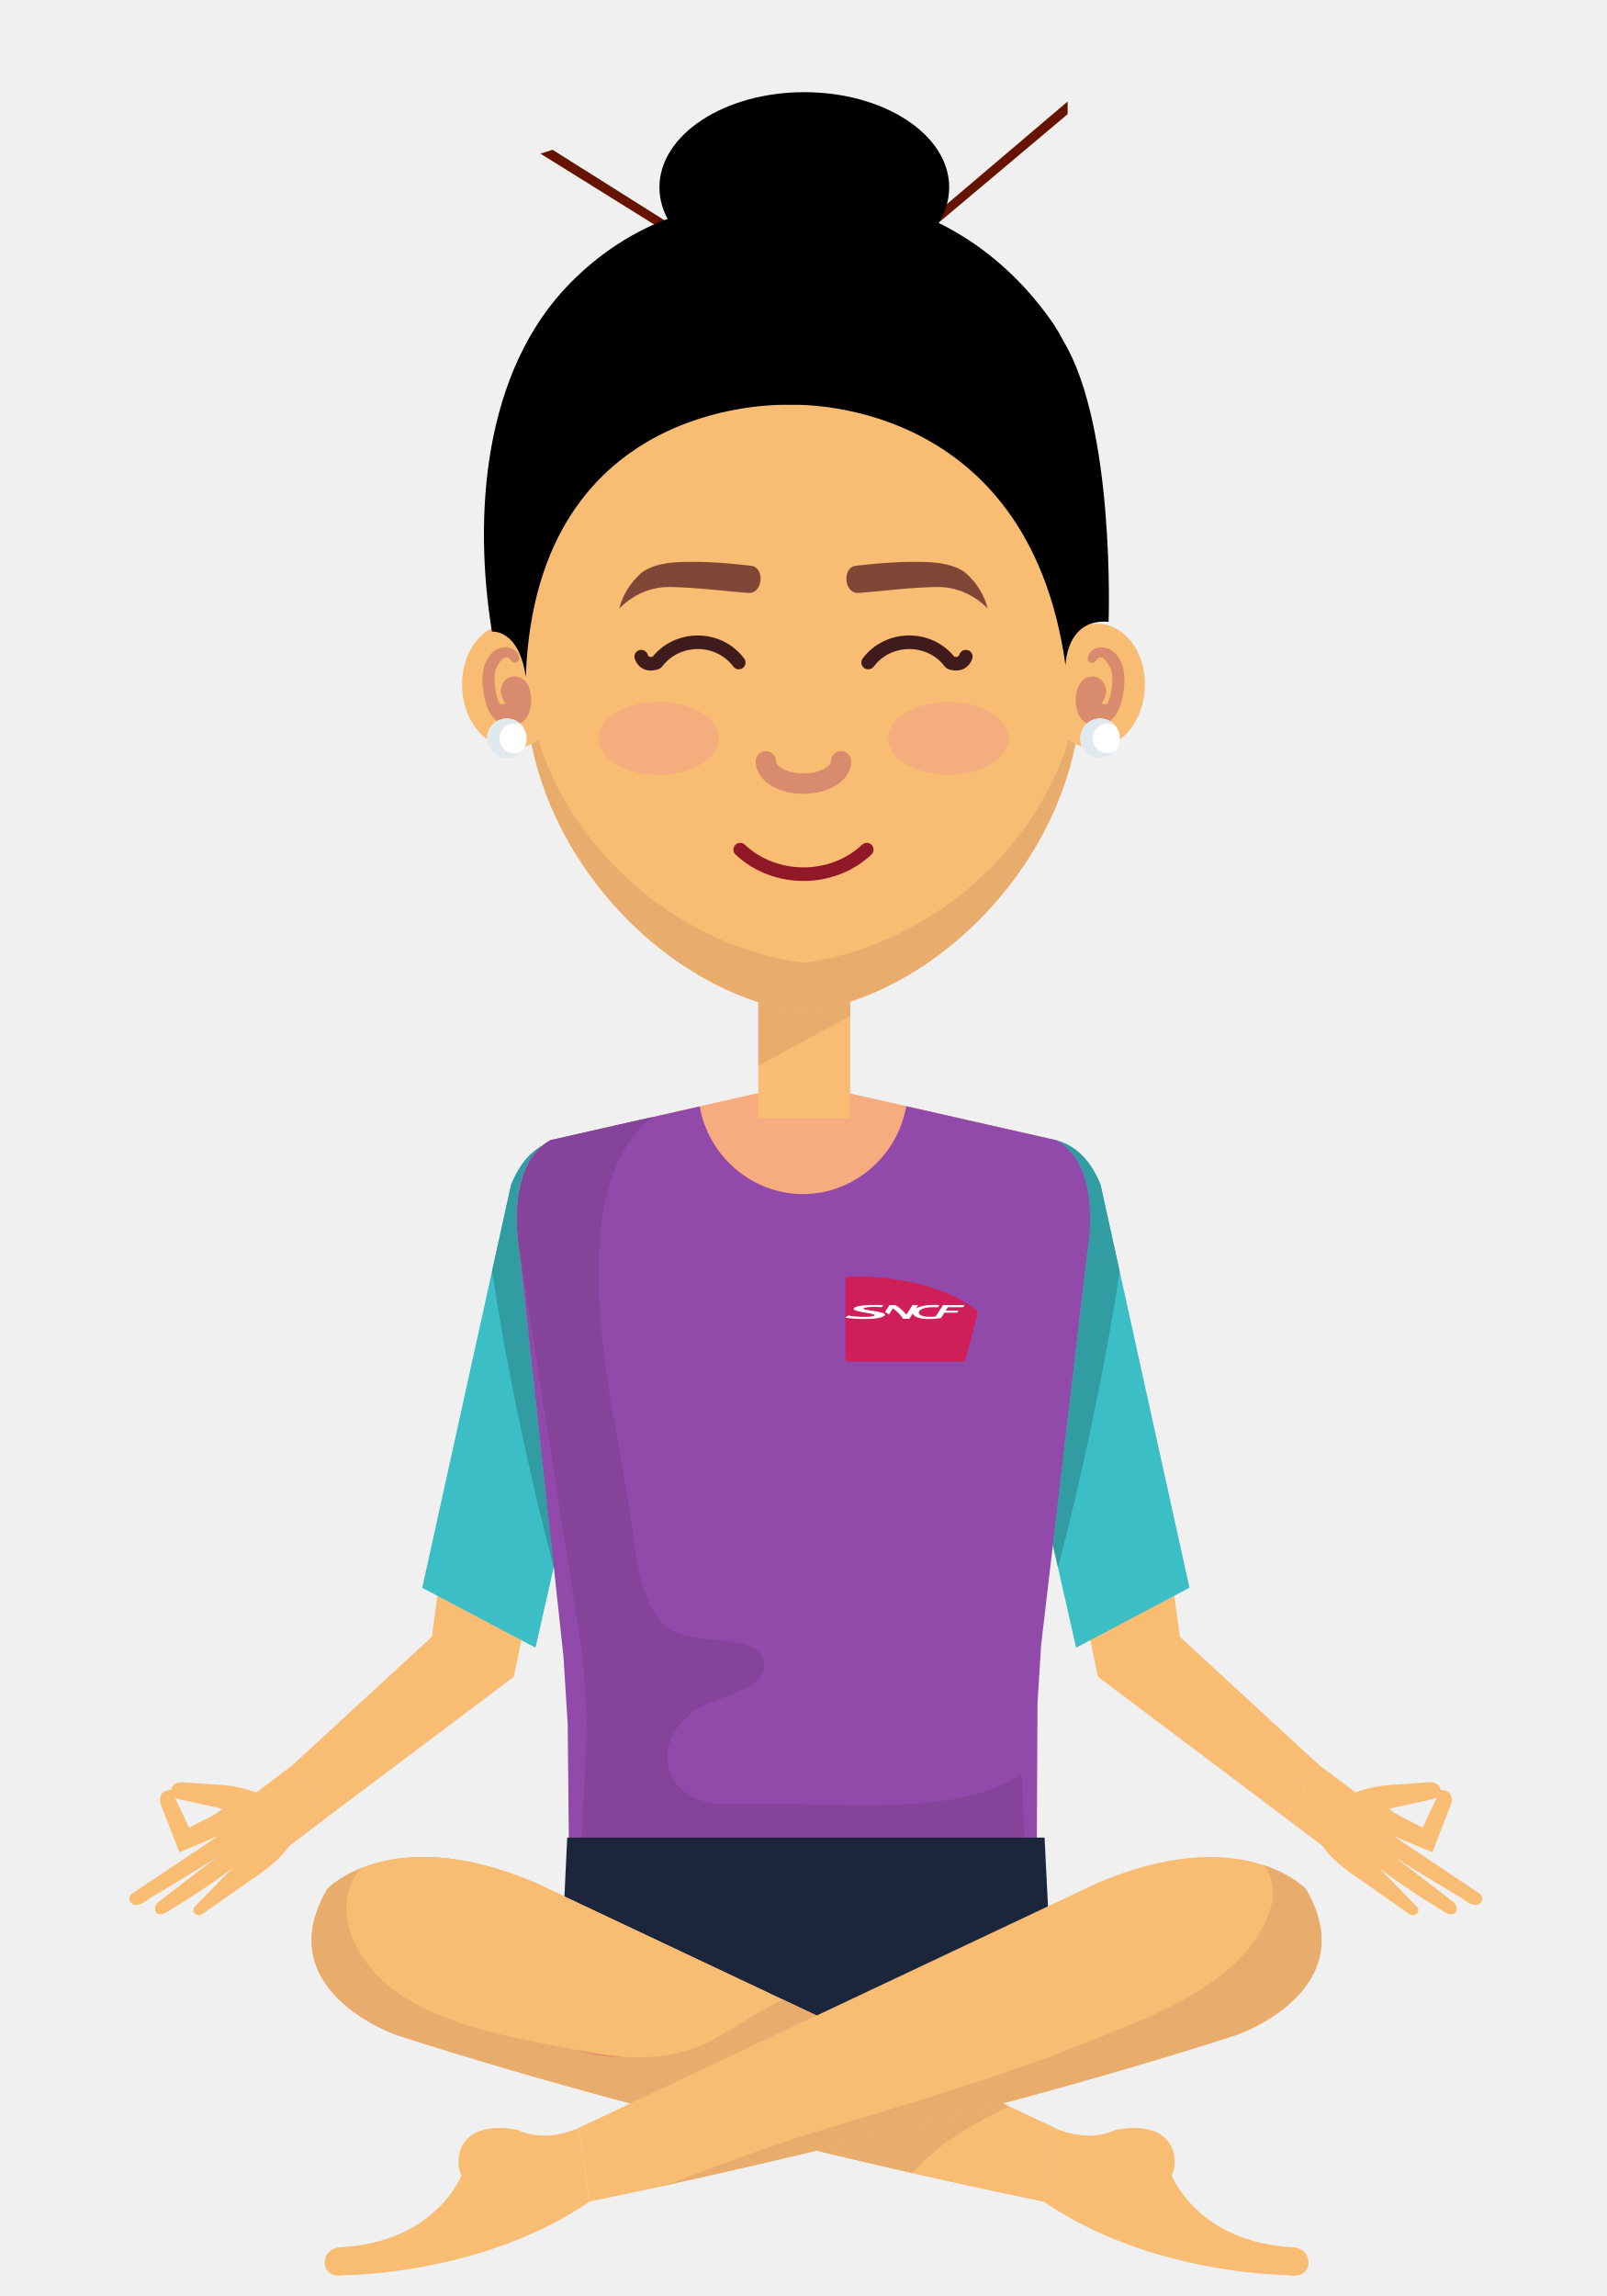
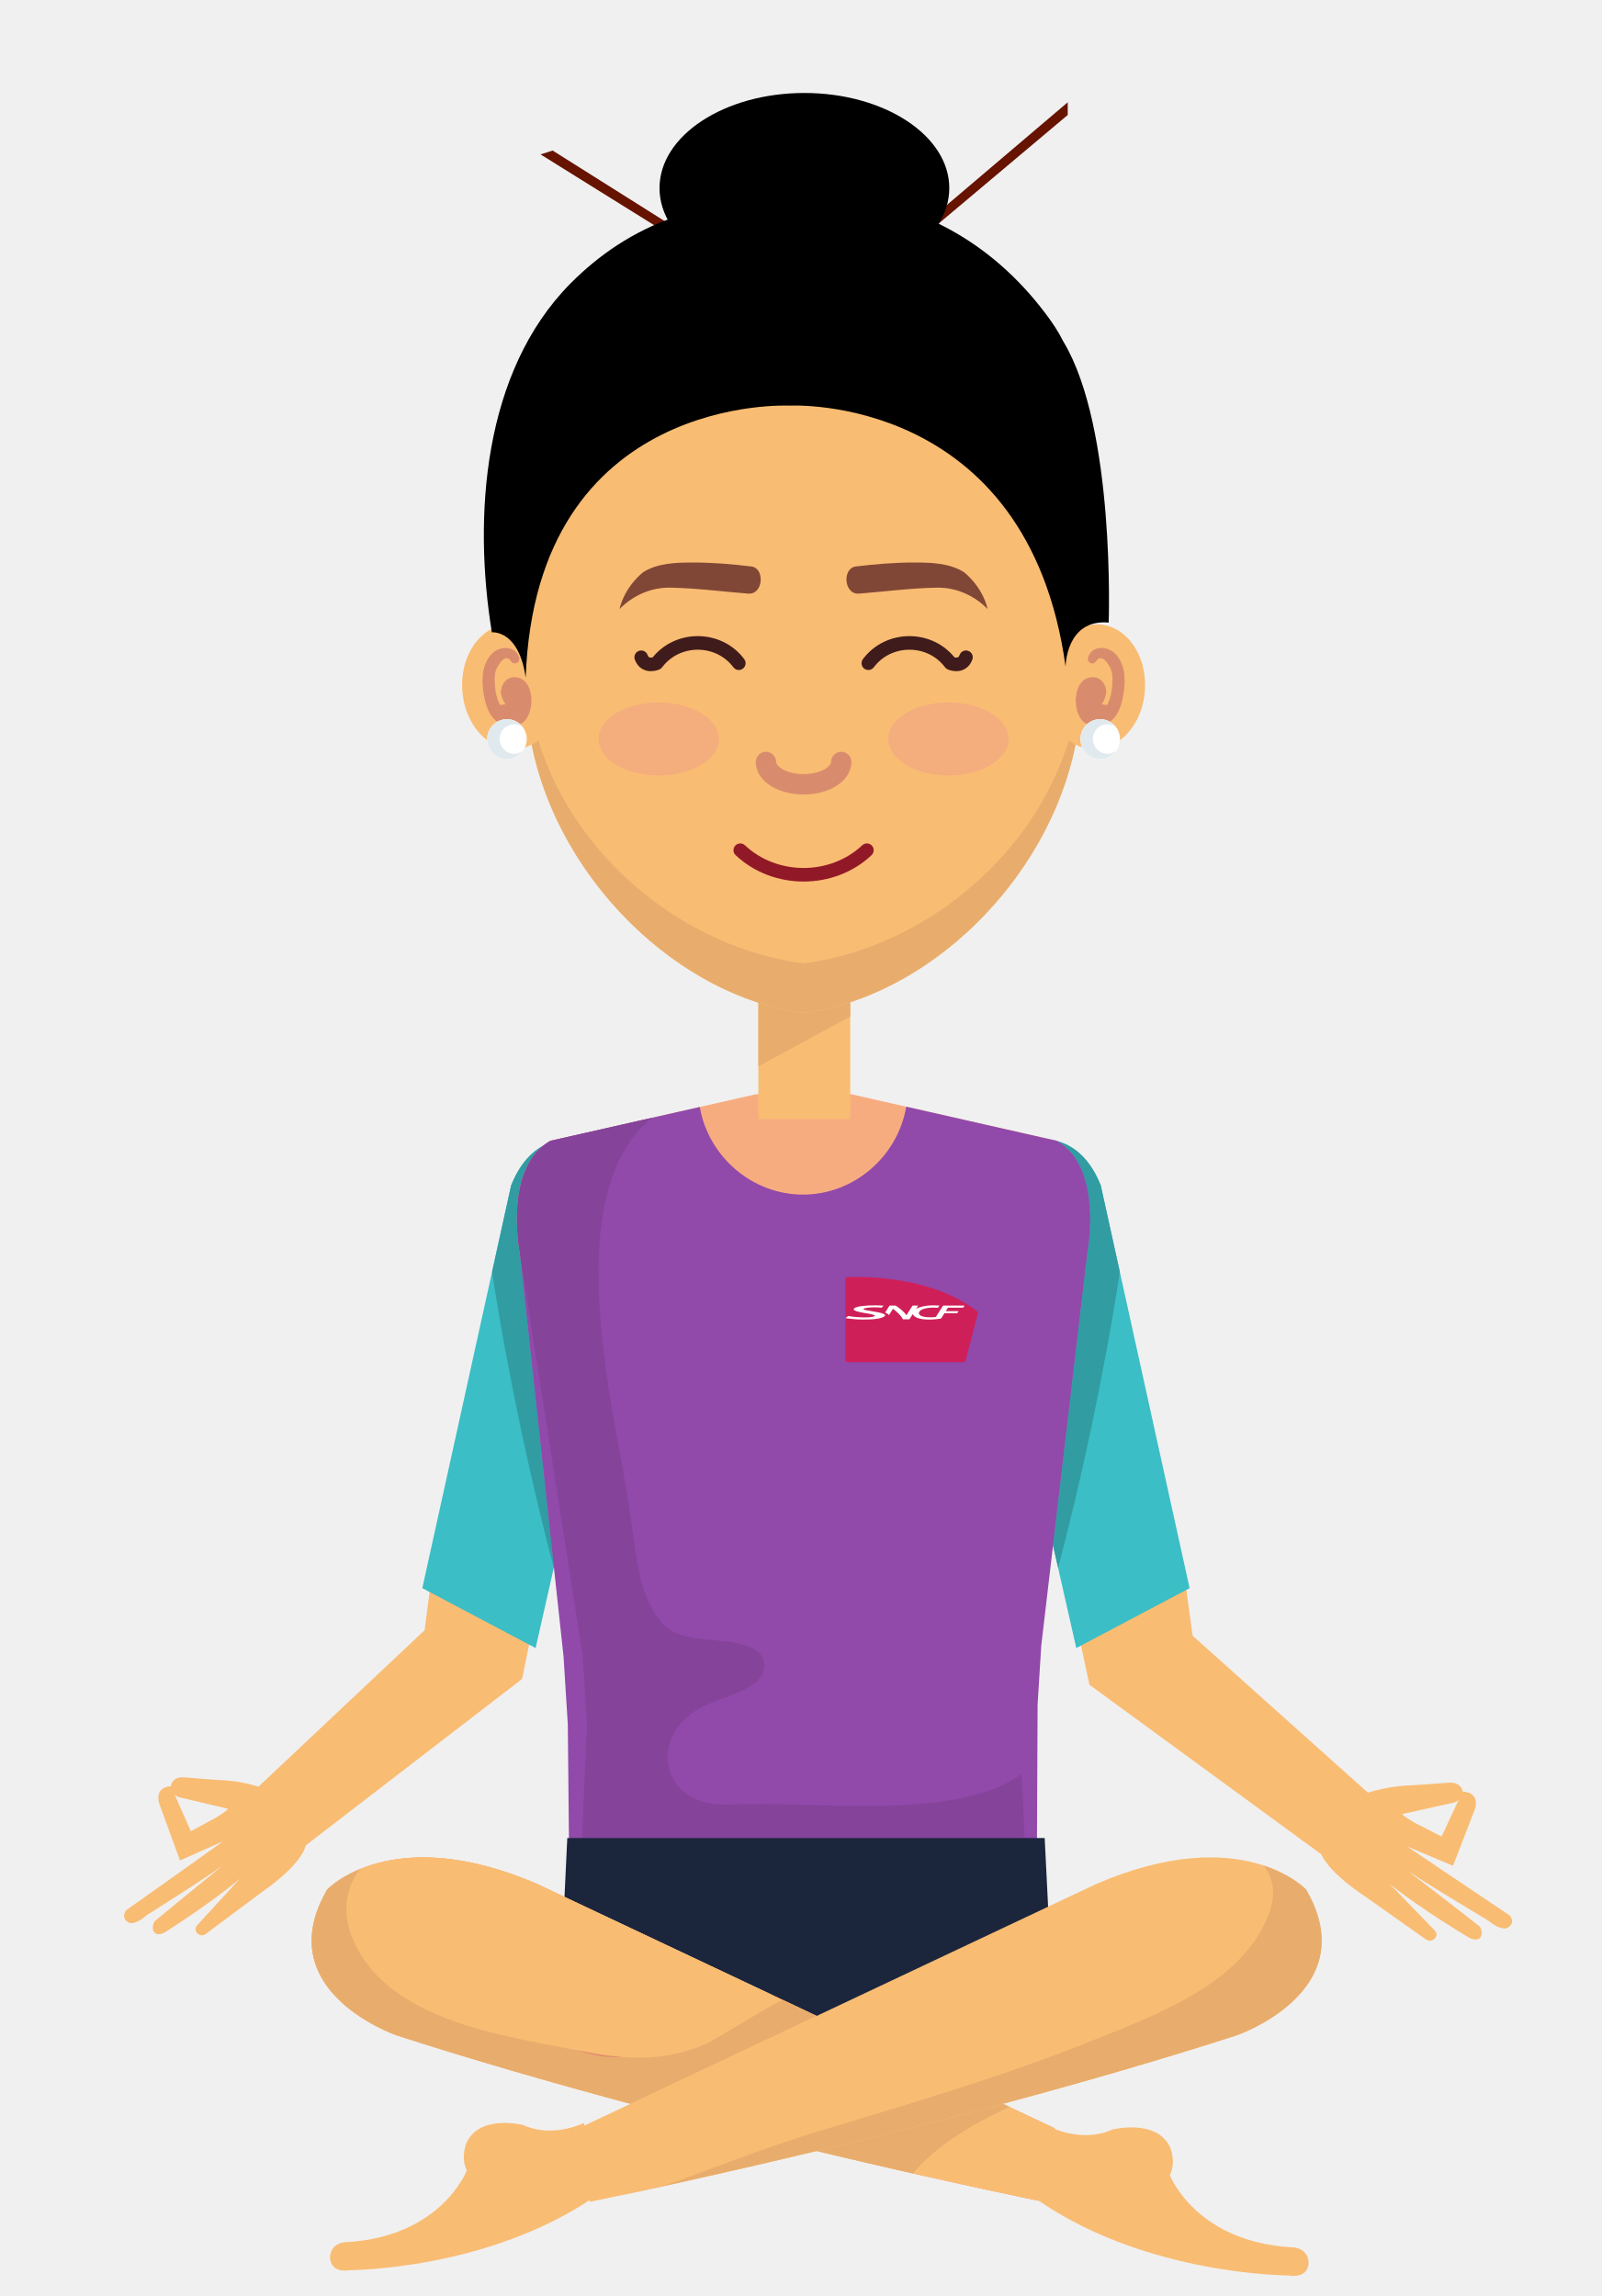
- <svg xmlns="http://www.w3.org/2000/svg" id="a" data-name="Calque 4" viewBox="0 0 301.56 430.92">
+ <svg xmlns="http://www.w3.org/2000/svg" id="a" viewBox="0 0 300.611 431.014">
  <defs>
-     <style>
-       .e {
-         fill: #319ca2;
-       }
- 
-       .e, .f, .g, .h, .i, .j, .k, .l, .m, .n, .o, .p, .q, .r, .s, .t, .u, .v, .w, .x, .y, .z, .aa, .ab, .ac, .ad {
-         stroke-width: 0px;
-       }
- 
-       .f {
-         fill: #e0e9ed;
-       }
- 
-       .g {
-         fill: #cf8362;
-       }
- 
-       .h {
-         fill: #fffffe;
-       }
- 
-       .h, .m {
-         fill-rule: evenodd;
-       }
- 
-       .i {
-         fill: #a8d4e5;
-       }
- 
-       .j {
-         fill: #192338;
-       }
- 
-       .l {
-         fill: #3bbec5;
-       }
- 
-       .m {
-         fill: #cf1f59;
-       }
- 
-       .n {
-         fill: #d98c6d;
-       }
- 
-       .o {
-         fill: #f89d77;
-       }
- 
-       .p {
-         fill: #e9e9e9;
-       }
- 
-       .q {
-         fill: #1b263d;
-       }
- 
-       .r {
-         fill: #85439a;
-       }
- 
-       .s {
-         fill: #f9bc73;
-       }
- 
-       .t {
-         fill: #401b1b;
-       }
- 
-       .u {
-         fill: #814736;
-       }
- 
-       .v {
-         fill: #fff;
-       }
- 
-       .w {
-         fill: #9149aa;
-       }
- 
-       .x {
-         fill: #f7ac80;
-       }
- 
-       .y {
-         fill: #f4ad7d;
-       }
- 
-       .z {
-         fill: #e3906c;
-       }
- 
-       .aa {
-         fill: #661300;
-       }
- 
-       .ab {
-         fill: #d3d2d2;
-       }
- 
-       .ac {
-         fill: #e8ad6d;
-       }
- 
-       .ad {
-         fill: #911826;
-       }
-     </style>
+     <style>.e{fill:#319ca2;}.e,.f,.g,.h,.i,.j,.k,.l,.m,.n,.o,.p,.q,.r,.s,.t,.u,.v,.w,.x,.y,.z,.aa,.ab,.ac,.ad{stroke-width:0px;}.f{fill:#e0e9ed;}.g{fill:#cf8362;}.h{fill:#fffffe;}.h,.m{fill-rule:evenodd;}.i{fill:#a8d4e5;}.j{fill:#192338;}.l{fill:#3bbec5;}.m{fill:#cf1f59;}.n{fill:#d98c6d;}.o{fill:#f89d77;}.p{fill:#e9e9e9;}.q{fill:#1b263d;}.r{fill:#85439a;}.s{fill:#f9bc73;}.t{fill:#401b1b;}.u{fill:#814736;}.v{fill:#fff;}.w{fill:#9149aa;}.x{fill:#f7ac80;}.y{fill:#f4ad7d;}.z{fill:#e3906c;}.aa{fill:#661300;}.ab{fill:#d3d2d2;}.ac{fill:#e8ad6d;}.ad{fill:#911826;}</style>
  </defs>
-   <polyline class="aa" points="155.94 56.84 200.4 19.05 200.4 21.43 174.5 43.22" />
-   <polyline class="aa" points="150.98 59.69 101.45 28.84 103.72 28.11 132.36 46.15" />
-   <path class="s" d="m97.92,307.61l-1.48,7.09-35.13,26.43-6.4-9.85,26.16-24.09,1.03-7.7,15.82,8.12" />
-   <path class="s" d="m49.96,349.73l11.36-8.6-6.4-9.85-7.1,5.35,2.15,13.1" />
-   <path class="s" d="m41.59,347.87s-9.33,7.12-12.18,9.36c0,0-.74,1.19.09,1.89,0,0,.61.47,1.72-.2,0,0,7.65-4.53,12.52-8.43l-7.33,7.52s-.39.73.23,1.18c0,0,.66.65,1.51-.06l9.31-6.54s8.12-5.11,7.36-8.49c-.73-8.97-14.29-9.16-14.29-9.16-1.62-.08-3.23-.23-4.84-.34-.43-.03-.85-.06-1.28-.08-1.92-.18-2.23,1.15-2.23,1.15-.29,1.54,1.35,1.98,1.35,1.98l8.22,1.82c-.55.6-2.17,1.46-2.17,1.46l-4.1,2.09-3.33-7.11c-2.89.15-1.98,2.7-1.98,2.7l3.5,9.03,7.29-3.06s-13.33,8.94-16.32,10.92c0,0-1.09,1.26.55,2.01,0,0,.98.37,2.91-1.23,0,0,12.49-7.4,13.48-8.4" />
-   <path class="l" d="m79.26,297.99l16.67-75.61c5.16-12.87,16.32-7.65,16.32-7.65,8.25,5.91,5.49,18.45,5.49,18.45l-17.22,76.06-21.27-11.24" />
-   <path class="ab" d="m103.94,294.14v-.07s.01,0,.01,0v.06m-8.02-71.77s.04-.08.05-.11c-.02.04-.03.08-.05.11m.11-.26c1.59-3.83,3.72-6.01,5.91-7.19h0c-2.19,1.18-4.32,3.36-5.91,7.19" />
-   <path class="e" d="m103.94,294.14c-4.04-15.14-8.71-36.48-11.58-55.56l3.57-16.21s.04-.08.05-.11c.02-.05.04-.09.06-.15,1.59-3.83,3.72-6.01,5.91-7.19-4.04,3.24-4.92,9.22-4.92,13.79,0,3.48.51,6.16.51,6.16l6.42,59.2v.06" />
-   <path class="x" d="m159.76,205.26l38.57,8.74c8.82,4.93,5.77,20.86,5.77,20.86l-12.28,73.92-.69,11.01,3.28,70.9h-87.18l2.94-67.12-.8-12.81-11.84-75.91s-3.05-15.94,5.77-20.86l38.58-8.74h17.88" />
-   <path class="k" d="m178.17,35.16c0,9.86-12.18,17.85-27.2,17.85s-27.19-7.99-27.19-17.85,12.18-17.86,27.19-17.86,27.2,7.99,27.2,17.86" />
-   <path class="s" d="m204.62,307.61l1.47,7.09,35.13,26.43,6.4-9.85-26.16-24.09-1.03-7.7-15.82,8.12" />
-   <path class="s" d="m252.58,349.73l-11.36-8.6,6.4-9.85,7.1,5.35-2.15,13.1" />
-   <path class="s" d="m260.95,347.87s9.33,7.12,12.17,9.36c0,0,.74,1.19-.09,1.89,0,0-.61.47-1.73-.2,0,0-7.65-4.53-12.52-8.43l7.33,7.52s.39.73-.23,1.18c0,0-.67.65-1.51-.06l-9.31-6.54s-8.13-5.11-7.36-8.49c.73-8.97,14.29-9.16,14.29-9.16,1.61-.08,3.23-.23,4.84-.34.43-.03.85-.06,1.28-.08,1.92-.18,2.23,1.15,2.23,1.15.3,1.54-1.35,1.98-1.35,1.98l-8.22,1.82c.55.6,2.18,1.46,2.18,1.46l4.1,2.09,3.33-7.11c2.89.15,1.99,2.7,1.99,2.7l-3.51,9.03-7.3-3.06s13.33,8.94,16.33,10.92c0,0,1.09,1.26-.55,2.01,0,0-.98.37-2.91-1.23,0,0-12.49-7.4-13.48-8.4" />
-   <path class="l" d="m223.27,297.99l-16.68-75.61c-5.15-12.87-16.32-7.65-16.32-7.65-8.25,5.91-5.49,18.45-5.49,18.45l17.21,76.06,21.27-11.24" />
-   <path class="ab" d="m198.59,294.14l-.95-4.19.95,4.18h0m8.01-71.77c-.02-.06-.04-.11-.07-.16.03.05.05.1.07.16m-.07-.17c-2.11-5.14-5.19-7.34-8.09-8.14,2.91.8,5.98,3,8.09,8.14" />
-   <path class="e" d="m198.59,294.14l-.95-4.18,6.46-55.08s3.03-15.82-5.67-20.81c2.91.8,5.98,3,8.09,8.14h0c.03.06.05.11.07.17l3.57,16.21c-2.87,19.08-7.54,40.42-11.58,55.56" />
-   <path class="s" d="m142.34,209.9h17.25v-32.77h-17.25v32.77Z" />
-   <path class="ac" d="m142.34,200.02v-11.94c2.8.9,5.64,1.55,8.49,1.92,2.94-.38,5.87-1.06,8.76-2.01v2.69l-17.24,9.34" />
-   <path class="w" d="m204.11,234.87s3.05-15.94-5.77-20.86l-28.24-6.4c-1.57,9.26-9.74,16.5-19.38,16.5s-17.78-7.21-19.38-16.45l-28.04,6.35c-8.81,4.93-5.77,20.86-5.77,20.86l8.23,75.91.8,12.81.67,67.12h87.18l.33-70.9.68-11.01,8.68-73.92" />
-   <path class="r" d="m192.3,344.89h-83.06l.94-21.31-.8-12.81-11.84-75.91s-.51-2.67-.51-6.16c0-5.05,1.07-11.8,6.27-14.71l19.06-4.32c-12.49,10.1-10.54,32.82-8.63,47.34,1.26,9.56,3.42,18.98,4.77,28.53.92,6.48,1.36,14.12,5.95,19.21,2.87,3.18,9.36,2.68,13.21,3.41,2.29.43,5.49,1.21,5.77,3.98.26,2.57-2.05,4.04-4.03,4.99-4.7,2.24-9.16,2.6-12.38,7.2-2.61,3.72-2.33,8.85,1.29,11.82,2.51,2.06,5.39,2.43,8.35,2.43,1.64,0,3.31-.11,4.95-.12h.21c3.01,0,6.31.1,9.76.2,3.44.09,7.03.19,10.61.19,11.32,0,22.66-.97,29.56-5.99l.55,12.01" />
-   <path class="q" d="m106.47,344.89l-2.17,45.81h94.06l-2.29-45.81h-89.6" />
-   <path class="s" d="m150.82,62.18c-44.36.76-52.11,29.97-52.11,66.8,0,29.89,25.64,57.61,52.11,61.02,26.47-3.41,52.1-31.13,52.1-61.02,0-36.83-7.74-66.05-52.1-66.8" />
-   <path class="ac" d="m150.82,190c-23.29-3-45.94-24.82-51.05-50.38.44-.23.86-.5,1.26-.81,6.86,22.48,28.04,39.09,49.79,41.89,21.75-2.8,42.93-19.41,49.79-41.89.4.31.82.58,1.26.81-5.11,25.56-27.76,47.38-51.04,50.38" />
-   <path class="s" d="m214.89,129.35c-.4,6.47-4.87,11.45-9.98,11.13-5.11-.32-8.93-5.81-8.53-12.28.4-6.46,4.86-11.44,9.98-11.13,5.11.32,8.93,5.81,8.53,12.28" />
-   <path class="n" d="m204.03,135.79c-3.02-1.31-2.98-8.82,1.06-8.82h.07c1.54.03,2.43,1.39,2.49,2.84.01.24-.5,2.1-.92,2.1-.02,0-.03,0-.05-.01l.2.15c.2.09.44.11.7.11.08,0,.16,0,.23,0,.53-1.08.84-2.26.91-3.45.06-.97.15-2-.14-2.94-.19-.63-1.11-2.36-2.04-2.36-.29,0-.58.16-.84.59-.17.28-.43.4-.69.4-.49,0-.97-.43-.83-1.04.32-1.28,1.4-1.86,2.55-1.86.89,0,1.81.34,2.46.98,1.91,1.86,2.08,4.67,1.73,7.18-.28,1.95-.86,4.47-2.63,5.69-.53-.3-1.14-.47-1.78-.48h-.04c-.95,0-1.81.35-2.46.94" />
-   <path class="s" d="m86.75,129.35c.4,6.47,4.87,11.45,9.98,11.13,5.11-.32,8.93-5.81,8.54-12.28-.4-6.46-4.87-11.44-9.98-11.13-5.11.32-8.93,5.81-8.53,12.28" />
-   <path class="n" d="m97.61,135.79c-.65-.57-1.49-.93-2.42-.94h-.04c-.66,0-1.29.18-1.82.48-1.77-1.22-2.34-3.73-2.62-5.69-.36-2.52-.19-5.32,1.72-7.18.65-.64,1.58-.98,2.46-.98,1.15,0,2.23.58,2.55,1.86.14.61-.34,1.04-.83,1.04-.26,0-.52-.12-.69-.4-.26-.43-.55-.59-.84-.59-.92,0-1.85,1.73-2.04,2.36-.29.94-.2,1.97-.14,2.94.07,1.19.39,2.37.91,3.45.08,0,.16,0,.24,0,.25,0,.49-.02.69-.11l.2-.15s-.03.01-.05.01c-.41,0-.93-1.86-.92-2.1.07-1.45.96-2.81,2.49-2.84h.07c4.04,0,4.07,7.51,1.06,8.82" />
-   <path class="v" d="m210.21,138.58c0,2.06-1.67,3.72-3.71,3.72s-3.71-1.67-3.71-3.72,1.66-3.72,3.71-3.72,3.71,1.67,3.71,3.72" />
-   <path class="f" d="m206.5,142.3c-2.05,0-3.71-1.67-3.71-3.72s1.66-3.72,3.71-3.72h.04c1.15.02,2.15.56,2.82,1.39-.43-.28-.93-.44-1.48-.44-1.53,0-2.77,1.24-2.77,2.77s1.24,2.77,2.77,2.77c.55,0,1.05-.17,1.48-.44-.67.83-1.68,1.38-2.82,1.39h-.04" />
-   <path class="v" d="m98.86,138.58c0,2.06-1.66,3.72-3.71,3.72s-3.71-1.67-3.71-3.72,1.66-3.72,3.71-3.72,3.71,1.67,3.71,3.72" />
-   <path class="f" d="m95.15,142.3c-2.05,0-3.71-1.67-3.71-3.72s1.66-3.72,3.71-3.72h.04c1.15.02,2.16.56,2.83,1.39-.43-.28-.94-.44-1.48-.44-1.53,0-2.77,1.24-2.77,2.77s1.24,2.77,2.77,2.77c.55,0,1.05-.17,1.48-.44-.68.83-1.69,1.38-2.84,1.39h-.03" />
-   <path class="t" d="m164,125.12c1.64-2.2,4.14-3.3,6.68-3.3,2.54,0,5.05,1.1,6.68,3.3.14.17.31.31.51.4.09.04.71.32,1.61.33.49,0,1.09-.1,1.67-.46.58-.34,1.07-.96,1.34-1.72.24-.67-.1-1.39-.77-1.63-.67-.24-1.39.11-1.63.77-.12.31-.21.36-.28.41-.06.04-.17.08-.34.08-.15,0-.32-.03-.44-.07l-.14-.04-.03-.02-.17.42.18-.41h-.01s-.17.41-.17.41l.18-.41-.51,1.17,1.02-.77c-2.15-2.89-5.46-4.32-8.72-4.32s-6.57,1.44-8.73,4.32c-.42.57-.3,1.36.26,1.79.57.42,1.36.3,1.79-.26" />
-   <path class="t" d="m139.68,123.59c-2.15-2.89-5.45-4.32-8.72-4.32s-6.57,1.44-8.72,4.32l1.03.77-.51-1.17.18.4-.17-.41h-.01s.18.41.18.41l-.17-.41s-.34.13-.6.12c-.17,0-.28-.04-.34-.08-.07-.05-.16-.1-.27-.41-.24-.66-.96-1.01-1.63-.77-.67.23-1.01.96-.78,1.63.27.76.76,1.38,1.34,1.72.58.36,1.18.46,1.67.46.9-.01,1.52-.29,1.6-.33.2-.09.39-.23.52-.41,1.64-2.19,4.15-3.29,6.68-3.3,2.54,0,5.05,1.1,6.69,3.3.42.56,1.21.68,1.78.26.57-.43.68-1.22.26-1.79" />
-   <path class="n" d="m150.82,148.99c-1.7,0-3.29-.3-4.66-.85-1.38-.56-2.58-1.35-3.41-2.51-.55-.77-.92-1.72-.91-2.75,0-1.05.86-1.91,1.91-1.91s1.91.86,1.91,1.91c0,.14.03.29.2.53.16.23.47.53.93.8.91.55,2.36.96,3.99.96h.04c1.23,0,2.36-.22,3.23-.58.88-.35,1.47-.83,1.71-1.18.17-.24.2-.39.2-.53,0-1.05.85-1.91,1.91-1.91s1.91.86,1.91,1.91-.36,1.98-.91,2.75c-.55.77-1.27,1.38-2.09,1.86-1.65.97-3.71,1.49-5.97,1.49" />
-   <path class="y" d="m134.92,138.58c0,3.78-5.06,6.85-11.29,6.85s-11.29-3.07-11.29-6.85,5.06-6.85,11.29-6.85,11.29,3.07,11.29,6.85" />
-   <path class="y" d="m189.3,138.58c0,3.78-5.06,6.85-11.29,6.85s-11.29-3.07-11.29-6.85,5.06-6.85,11.29-6.85,11.29,3.07,11.29,6.85" />
-   <path class="u" d="m185.37,114.19c-2.54-2.59-5.94-4.09-9.57-4.02-4.9.09-9.7.73-14.57,1.11-2.88.22-3.18-4.78-.6-5.09,3.65-.44,7.32-.75,11-.74,3.14,0,6.58.08,9.31,1.82,0,0,3.4,2.55,4.44,6.92" />
-   <path class="u" d="m116.27,114.19c2.54-2.59,5.94-4.09,9.57-4.02,4.9.09,9.7.73,14.57,1.11,2.88.22,3.18-4.78.6-5.09-3.65-.44-7.32-.75-11-.74-3.13,0-6.58.08-9.31,1.82,0,0-3.4,2.55-4.44,6.92" />
-   <path class="ad" d="m161.83,158.53c-3,2.83-6.99,4.26-11.01,4.26s-8.01-1.43-11.01-4.26c-.51-.48-1.32-.46-1.8.06-.48.52-.46,1.32.06,1.8,3.52,3.31,8.14,4.95,12.75,4.95s9.23-1.64,12.75-4.95c.51-.48.54-1.29.06-1.8s-1.29-.54-1.8-.06" />
-   <path class="o" d="m61.42,354.56s12.02-12.86,39.41-1.03l97.13,45.85-2.08,13.8s-65.23-13.13-121.4-31.24c0,0-24.19-8.26-13.06-27.38" />
-   <path class="s" d="m61.42,354.56s12.02-12.86,39.41-1.03l97.13,45.85-2.08,13.8s-65.23-13.13-121.4-31.24c0,0-24.19-8.26-13.06-27.38" />
-   <path class="s" d="m74.55,370.86c7.52,6.1,17.48,7.43,26.29,10.93,5.3,2.11,10.54,4.9,16.45,4.15,5.33-.67,10.17-2.73,15.06-4.87,4.49-1.96,8.66-4.06,12.38-6.81l-43.9-20.72c-12.78-5.52-22.2-5.66-28.63-4.25-7.87,6.29-5.1,15.53,2.35,21.58" />
-   <path class="p" d="m118.34,394.78c-14.38-3.86-29.42-8.18-43.86-12.84,0,0-15.98-5.45-15.98-17.78,0,12.32,15.98,17.78,15.98,17.78,14.44,4.66,29.48,8.98,43.86,12.84" />
-   <path class="j" d="m153.28,378.29l-6.27-2.96s0,0,0,0c0,0,2.48,1.17,6.26,2.95" />
-   <path class="ac" d="m171.36,407.86c-5.39-1.22-11.48-2.64-18.08-4.22,10.61-2.55,22.53-5.53,34.94-8.86.46.22.87.41,1.21.57-6.74,3.17-13.53,7.07-18.07,12.51m-53.03-13.08c-14.38-3.86-29.42-8.19-43.86-12.84,0,0-15.98-5.45-15.98-17.78,0-2.83.84-6.03,2.93-9.6h0c.05-.06,2.03-2.13,6.14-3.84-2.98,3.98-3.47,8.79-.86,14.2,6.83,14.16,27.59,17.1,41.41,19.77,2.33.8,4.71,1.37,7.2,1.37.48,0,.97-.03,1.46-.07,1.06.08,2.1.13,3.14.13,4.08,0,8.08-.69,12.43-2.51,1.7-.7,13.7-8.29,14.65-8.29.01,0,.02,0,.03,0l6.27,2.96-34.94,16.49" />
-   <path class="z" d="m115.3,386.06c-2.49,0-4.87-.57-7.2-1.37.22.04.43.08.65.13,2.81.55,5.45.98,8.02,1.18-.49.04-.98.07-1.46.07" />
-   <path class="s" d="m241.9,427.01s-25.89.03-46.03-13.83l2.08-13.8s5.86,2.95,11.38.4c0,0,8.06-2.07,10.61,3.21,0,0,1.27,2.73,0,5.29,0,0,4.78,12.65,23.02,13.51,0,0,2.65.21,2.65,2.97,0,0,0,2.87-3.71,2.26" />
-   <path class="k" d="m200,124.99s.03-8.97,8.09-8.28c0,0,1.31-36.53-8.52-52.77-.94-1.9-2.09-3.6-3.37-5.29-10.42-13.8-24.35-20.83-39.56-22.15-9.75-.84-20.04.65-30.27,4.2-7.35,2.55-13.88,6.89-19.34,12.43-16.34,16.57-18.23,43.67-14.69,65.42,0,0,5.06-.57,6.35,8.5,1.93-53.5,49.55-51.06,49.55-51.06,0,0,44.68-2.45,51.78,49" />
-   <path class="s" d="m245.14,354.56s-12.02-12.86-39.41-1.03l-97.13,45.85,2.08,13.8s65.22-13.13,121.39-31.24c0,0,24.19-8.26,13.06-27.38" />
-   <path class="p" d="m188.22,394.78c14.27-3.83,29.19-8.12,43.53-12.73-14.34,4.61-29.26,8.9-43.53,12.73" />
-   <path class="i" d="m140.53,406.64c3.97-.91,8.24-1.92,12.75-2.99-4.51,1.08-8.78,2.08-12.75,2.99" />
-   <path class="g" d="m153.28,403.64c10.61-2.55,22.53-5.53,34.94-8.86-12.41,3.33-24.33,6.31-34.94,8.86" />
-   <path class="p" d="m231.76,382.04c.05-.02.1-.04.15-.05-.05.01-.09.03-.15.05m.16-.05s.05-.01.06-.02c-.02.01-.04.02-.06.02m.08-.03s.06-.02.07-.03c0,0,15.99-5.45,15.99-17.78,0,12.32-15.99,17.78-15.99,17.78-.02.01-.05.02-.07.03" />
-   <path class="ac" d="m116.36,412c3.68-.95,7.58-1.48,10.96-2.75,8.86-3.32,17.58-6.65,26.65-9.4,17.14-5.2,34.36-10.2,50.99-16.91,12.02-4.85,28.63-10.79,33.33-24.2,1.25-3.55.62-6.37-1.05-8.67,5.36,1.79,7.89,4.47,7.9,4.49,2.08,3.57,2.93,6.77,2.93,9.6,0,12.32-15.99,17.78-15.99,17.78-.02.01-.05.02-.07.03,0,0-.02,0-.02,0-.02.01-.04.02-.06.02,0,0,0,0-.01,0-.05.01-.1.03-.15.05h-.01c-14.34,4.62-29.26,8.91-43.53,12.74-12.42,3.33-24.33,6.31-34.94,8.86-4.51,1.08-8.78,2.08-12.75,2.99-10.55,2.44-18.99,4.27-24.17,5.36" />
-   <path class="s" d="m64.66,427.01s25.89.03,46.03-13.83l-2.08-13.8s-5.86,2.95-11.38.4c0,0-8.06-2.07-10.61,3.21,0,0-1.27,2.73,0,5.29,0,0-4.77,12.65-23.02,13.51,0,0-2.65.21-2.65,2.97,0,0,0,2.87,3.71,2.26" />
-   <path id="b" data-name="Fill-7" class="m" d="m159.12,239.6c-.27.02-.45.17-.45.51v14.96c0,.26.15.5.39.5h21.74c.2,0,.35-.02.44-.34,0,0,2.2-8.47,2.24-8.62.08-.32.03-.48-.19-.66-7.08-5.57-17.67-6.38-22.48-6.38-.69,0-1.26.02-1.69.04" />
-   <path id="c" data-name="Fill-8" class="h" d="m163.65,246c-1.04-.18-1.74-.27-1.57-.44.2-.21,1.24-.29,2.19-.28.48,0,.82.03,1.21.06l.34-.38c-.49-.03-.84-.05-1.43-.05-1.89-.02-3.61.17-4.05.55-.52.46.96.72,2.25.93,1.02.17,1.82.33,1.54.54-.22.16-.94.24-1.99.23-.91,0-2.04-.1-2.93-.26l-.53.4c.66.11,2.01.25,3.17.26,2.17.02,3.57-.17,4.14-.59.67-.49-.99-.76-2.31-.98" />
-   <path id="d" data-name="Fill-9" class="h" d="m166.79,246.69s.02.01.04.01c.02,0,.03,0,.04-.01,0-.01.74-1.14.74-1.14.74.53,1.48,1.23,1.87,1.97h1.21l.6-.94s.02-.01.04-.01c.02,0,.03,0,.04.01.18.59,1.35.98,3,.98,1.07,0,2.03-.14,2.27-.2l.63-.99h2.41l.24-.38h-2.41l.41-.65h2.87l.25-.4h-4.03l-1.36,2.14c-.29.04-.65.06-1.03.06-.81,0-1.45-.1-1.82-.31-.27-.16-.38-.37-.32-.6.16-.55,1.23-.9,2.67-.9.3,0,.61,0,.9.03l.28-.42c-.34-.03-.77-.04-1.18-.04-1.27,0-2.38.22-3.09.61-.02.01-.05.01-.06.01-.02,0-.04,0-.03-.01l.36-.57h-1.05l-1.15,1.81c-.37-.53-1.12-1.24-2.04-1.81h-1.13l-.84,1.32c.42.16.55.27.67.43" />
+   <polyline class="aa" points="155.938 56.986 200.401 19.199 200.401 21.582 174.505 43.369" />
+   <polyline class="aa" points="150.977 59.843 101.453 28.985 103.723 28.26 132.356 46.299" />
+   <path class="s" d="m99.75,306.547l-1.761,8.633-41.822,32.183-7.621-11.994,31.143-29.335,1.228-9.375,18.834,9.888" />
+   <path class="s" d="m42.634,349.537s-10.435,8.462-13.614,11.129c0,0-.827,1.411.099,2.247,0,0,.681.557,1.927-.241,0,0,8.554-5.385,13.999-10.021l-8.193,8.938s-.431.873.262,1.405c0,0,.74.768,1.683-.074l10.412-7.775s9.078-6.079,8.228-10.09c-.815-10.659-15.979-10.882-15.979-10.882-1.811-.093-3.616-.272-5.415-.409-.477-.031-.949-.068-1.427-.099-2.143-.21-2.498,1.368-2.498,1.368-.326,1.826,1.514,2.352,1.514,2.352l9.189,2.166c-.611.712-2.428,1.733-2.428,1.733l-4.583,2.482-3.721-8.449c-3.232.173-2.219,3.206-2.219,3.206l3.913,10.733,8.152-3.633s-14.901,10.628-18.25,12.974c0,0-1.223,1.498.617,2.383,0,0,1.101.439,3.255-1.467,0,0,13.97-8.796,15.076-9.978" />
+   <path class="l" d="m79.263,298.137l16.672-75.615c5.161-12.87,16.323-7.651,16.323-7.651,8.25,5.906,5.49,18.448,5.49,18.448l-17.219,76.062-21.266-11.245" />
+   <path class="ab" d="m103.945,294.294l.01-.068v.005l-.01.062m-8.01-71.771c.021-.036.036-.078.052-.115-.016.036-.031.078-.052.115m.109-.26c1.589-3.828,3.719-6.005,5.911-7.188h-.005c-2.188,1.182-4.318,3.359-5.906,7.188" />
+   <path class="e" d="m103.945,294.294c-4.042-15.135-8.708-36.479-11.583-55.557l3.573-16.214c.021-.036.036-.078.052-.115.021-.047.042-.094.057-.146,1.589-3.828,3.719-6.005,5.906-7.188-4.042,3.245-4.917,9.219-4.917,13.792,0,3.484.505,6.156.505,6.156l6.417,59.203-.01.062" />
+   <path class="x" d="m159.763,205.413l38.573,8.745c8.818,4.927,5.771,20.865,5.771,20.865l-12.281,73.922-.688,11.01,3.276,70.901h-87.177l2.938-67.12-.797-12.807-11.839-75.906s-3.047-15.938,5.766-20.865l38.578-8.745h17.88" />
+   <path class="k" d="m178.169,35.314c0,9.859-12.182,17.854-27.198,17.854-15.01,0-27.188-7.995-27.188-17.854,0-9.865,12.177-17.859,27.188-17.859,15.016,0,27.198,7.995,27.198,17.859" />
+   <path class="s" d="m202.617,307.583l1.857,8.683,44.252,32.371,8.063-12.064-32.948-29.507-1.292-9.429-19.931,9.946" />
+   <path class="s" d="m263.363,350.537s11.021,8.462,14.38,11.129c0,0,.874,1.411-.105,2.247,0,0-.72.557-2.043-.241,0,0-9.033-5.385-14.786-10.021l8.658,8.938s.455.873-.277,1.405c0,0-.788.768-1.784-.074l-10.996-7.775s-9.599-6.079-8.695-10.09c.861-10.659,16.885-10.882,16.885-10.882,1.908-.093,3.821-.272,5.723-.409.505-.031,1.003-.068,1.508-.099,2.264-.21,2.634,1.368,2.634,1.368.351,1.826-1.594,2.352-1.594,2.352l-9.716,2.166c.652.712,2.572,1.733,2.572,1.733l4.843,2.482,3.932-8.449c3.409.173,2.351,3.206,2.351,3.206l-4.141,10.733-8.621-3.633s15.752,10.628,19.291,12.974c0,0,1.292,1.498-.652,2.383,0,0-1.163.439-3.44-1.467,0,0-14.756-8.796-15.925-9.978" />
+   <path class="l" d="m223.274,298.137l-16.677-75.615c-5.151-12.87-16.318-7.651-16.318-7.651-8.25,5.906-5.49,18.448-5.49,18.448l17.214,76.062,21.271-11.245" />
+   <path class="ab" d="m198.591,294.294l-.948-4.188.948,4.182v.005m8.005-71.771c-.021-.057-.042-.109-.068-.161.026.052.047.104.068.161m-.068-.167c-2.109-5.141-5.188-7.344-8.094-8.141,2.906.797,5.984,3,8.094,8.141" />
+   <path class="e" d="m198.591,294.288l-.948-4.182,6.464-55.083s3.026-15.818-5.672-20.807c2.906.797,5.984,3,8.094,8.141v.005c.026.052.047.104.068.161l3.573,16.214c-2.87,19.078-7.536,40.422-11.578,55.557" />
+   <path class="s" d="m142.336,210.054h17.25v-32.766h-17.25v32.766Z" />
+   <path class="ac" d="m142.336,200.174v-11.943c2.797.901,5.641,1.547,8.49,1.917,2.938-.38,5.87-1.062,8.755-2.005v2.688l-17.245,9.344" />
+   <path class="w" d="m204.107,235.023s3.047-15.938-5.771-20.865l-28.245-6.401c-1.573,9.26-9.745,16.5-19.375,16.5-9.62,0-17.781-7.214-19.375-16.448l-28.036,6.349c-8.812,4.927-5.766,20.865-5.766,20.865l8.229,75.906.802,12.807.667,67.12h87.177l.333-70.901.682-11.01,8.677-73.922" />
+   <path class="r" d="m192.3,345.044h-83.062l.938-21.307-.797-12.807-11.839-75.906s-.505-2.672-.505-6.156c0-5.047,1.068-11.797,6.271-14.708l19.057-4.318c-12.49,10.099-10.542,32.823-8.63,47.344,1.26,9.562,3.417,18.979,4.771,28.531.917,6.484,1.359,14.12,5.948,19.208,2.87,3.182,9.359,2.682,13.208,3.406,2.286.427,5.49,1.214,5.766,3.984.26,2.568-2.047,4.042-4.031,4.99-4.698,2.245-9.156,2.599-12.38,7.203-2.615,3.724-2.328,8.849,1.292,11.818,2.51,2.062,5.385,2.432,8.349,2.432,1.641,0,3.307-.115,4.953-.12h.214c3.01,0,6.312.099,9.755.198,3.443.094,7.031.193,10.615.193,11.323,0,22.661-.969,29.557-5.99l.552,12.005" />
+   <path class="q" d="m106.471,345.044l-2.172,45.812h94.062l-2.286-45.812h-89.604" />
+   <path class="s" d="m150.826,62.33c-44.365.755-52.109,29.969-52.109,66.802,0,29.891,25.635,57.609,52.109,61.016,26.469-3.406,52.104-31.125,52.104-61.016,0-36.833-7.745-66.047-52.104-66.802" />
+   <path class="ac" d="m150.826,190.148c-23.292-3-45.938-24.818-51.047-50.375.438-.229.859-.5,1.255-.807,6.865,22.479,28.036,39.094,49.792,41.891,21.75-2.797,42.927-19.406,49.786-41.891.396.307.818.578,1.255.807-5.109,25.557-27.755,47.375-51.042,50.375" />
+   <path class="s" d="m214.893,129.502c-.396,6.469-4.87,11.453-9.979,11.13-5.115-.318-8.932-5.812-8.531-12.281.401-6.464,4.865-11.443,9.979-11.125,5.109.318,8.927,5.812,8.531,12.276" />
+   <path class="n" d="m204.034,135.945c-3.016-1.312-2.984-8.823,1.057-8.823h.068c1.536.026,2.432,1.391,2.495,2.839.01.24-.5,2.104-.917,2.104-.016,0-.031-.005-.047-.01l.203.151c.198.089.443.109.698.109.078,0,.156-.005.234-.005.531-1.078.839-2.255.911-3.448.062-.969.146-2-.141-2.943-.188-.625-1.115-2.359-2.036-2.359-.286,0-.578.161-.839.589-.172.276-.432.396-.693.396-.49,0-.969-.432-.828-1.042.318-1.281,1.401-1.865,2.547-1.865.885,0,1.812.344,2.464.979,1.911,1.865,2.083,4.667,1.729,7.182-.276,1.953-.865,4.469-2.625,5.688-.526-.297-1.135-.474-1.776-.479h-.042c-.948,0-1.807.354-2.464.938" />
+   <path class="s" d="m86.753,129.502c.401,6.469,4.87,11.453,9.979,11.13,5.115-.318,8.932-5.812,8.536-12.281-.401-6.464-4.87-11.443-9.984-11.125-5.109.318-8.927,5.812-8.531,12.276" />
+   <path class="n" d="m97.612,135.945c-.646-.573-1.49-.927-2.422-.938h-.036c-.661,0-1.286.177-1.823.479-1.766-1.219-2.344-3.734-2.62-5.688-.359-2.516-.188-5.318,1.724-7.182.651-.635,1.578-.979,2.464-.979,1.151,0,2.234.583,2.547,1.865.141.609-.339,1.042-.828,1.042-.255,0-.521-.12-.693-.396-.26-.427-.547-.589-.839-.589-.917,0-1.849,1.734-2.036,2.359-.286.943-.203,1.974-.141,2.943.073,1.193.391,2.37.911,3.448.078,0,.156.005.24.005.25,0,.495-.021.693-.109l.203-.151c-.01.005-.031.01-.047.01-.411,0-.927-1.865-.917-2.104.068-1.448.958-2.812,2.495-2.839h.068c4.036,0,4.073,7.51,1.057,8.823" />
+   <path class="v" d="m210.211,138.726c0,2.057-1.667,3.724-3.714,3.724-2.052,0-3.714-1.667-3.714-3.724,0-2.052,1.661-3.719,3.714-3.719,2.047,0,3.714,1.667,3.714,3.719" />
+   <path class="f" d="m206.498,142.45c-2.052,0-3.714-1.667-3.714-3.724,0-2.052,1.661-3.719,3.714-3.719h.042c1.146.016,2.151.557,2.823,1.391-.427-.276-.932-.443-1.479-.443-1.526,0-2.766,1.24-2.766,2.771,0,1.536,1.24,2.771,2.766,2.771.547,0,1.052-.167,1.479-.438-.672.828-1.677,1.375-2.823,1.391h-.042" />
+   <path class="v" d="m98.862,138.726c0,2.057-1.661,3.724-3.708,3.724-2.052,0-3.714-1.667-3.714-3.724,0-2.052,1.661-3.719,3.714-3.719,2.047,0,3.708,1.667,3.708,3.719" />
+   <path class="f" d="m95.154,142.45c-2.052,0-3.714-1.667-3.714-3.724,0-2.052,1.661-3.719,3.714-3.719h.036c1.151.016,2.161.557,2.833,1.391-.432-.276-.938-.443-1.484-.443-1.526,0-2.766,1.24-2.766,2.771,0,1.536,1.24,2.771,2.766,2.771.547,0,1.052-.167,1.484-.438-.677.833-1.693,1.38-2.844,1.391h-.026" />
+   <path class="t" d="m164.003,125.268c1.635-2.198,4.141-3.297,6.682-3.302,2.542.005,5.047,1.104,6.682,3.302.135.172.312.312.51.401.089.036.708.318,1.609.328.49,0,1.094-.099,1.672-.458.583-.344,1.073-.964,1.339-1.724.24-.667-.104-1.391-.766-1.63-.667-.24-1.391.109-1.63.771-.12.312-.208.365-.276.411-.062.042-.172.078-.339.078-.146,0-.323-.031-.438-.068l-.141-.036-.026-.016-.167.417.177-.406-.01-.01-.167.417.177-.406-.505,1.167,1.021-.766c-2.151-2.885-5.458-4.323-8.724-4.323-3.276,0-6.573,1.438-8.729,4.323-.417.568-.302,1.365.26,1.792.568.417,1.359.302,1.786-.26" />
+   <path class="t" d="m139.685,123.736c-2.146-2.885-5.453-4.323-8.724-4.323s-6.573,1.438-8.724,4.323l1.026.766-.51-1.167.177.396-.167-.406-.01.01.177.396-.167-.406c-.016.016-.344.125-.604.12-.167,0-.276-.036-.344-.078-.068-.047-.156-.099-.271-.411-.24-.661-.964-1.01-1.625-.771-.667.234-1.01.964-.776,1.63.271.76.755,1.38,1.344,1.724.578.359,1.182.458,1.672.458.901-.01,1.516-.292,1.604-.328.203-.089.385-.229.516-.406,1.635-2.193,4.146-3.292,6.682-3.297,2.542.005,5.047,1.104,6.688,3.302.422.562,1.214.677,1.776.26.568-.427.682-1.224.26-1.792" />
+   <path class="n" d="m150.826,149.143c-1.698,0-3.286-.297-4.661-.849-1.375-.557-2.578-1.354-3.406-2.51-.547-.766-.917-1.724-.911-2.75,0-1.052.859-1.911,1.911-1.911s1.911.859,1.911,1.911c0,.141.031.286.198.526.161.234.474.526.932.797.906.547,2.365.964,3.995.964h.036c1.229,0,2.359-.224,3.234-.578.88-.349,1.474-.828,1.714-1.182.167-.24.198-.385.203-.526,0-1.052.854-1.911,1.906-1.911,1.057,0,1.911.859,1.911,1.911,0,1.026-.365,1.984-.911,2.75-.552.771-1.271,1.38-2.094,1.865-1.646.974-3.714,1.49-5.969,1.495" />
+   <path class="y" d="m134.925,138.726c0,3.781-5.057,6.849-11.292,6.849s-11.292-3.068-11.292-6.849,5.057-6.849,11.292-6.849,11.292,3.068,11.292,6.849" />
+   <path class="y" d="m189.305,138.726c0,3.781-5.057,6.849-11.292,6.849s-11.292-3.068-11.292-6.849,5.057-6.849,11.292-6.849,11.292,3.068,11.292,6.849" />
+   <path class="u" d="m185.373,114.34c-2.542-2.589-5.938-4.094-9.573-4.021-4.901.089-9.703.734-14.573,1.115-2.875.224-3.177-4.781-.604-5.094,3.651-.438,7.323-.75,11-.74,3.135.005,6.583.083,9.312,1.818,0,0,3.396,2.552,4.438,6.922" />
+   <path class="u" d="m116.274,114.34c2.542-2.589,5.938-4.094,9.573-4.021,4.901.089,9.703.734,14.573,1.115,2.875.224,3.177-4.781.604-5.094-3.651-.438-7.318-.75-11-.74-3.13.005-6.583.083-9.312,1.818,0,0-3.396,2.552-4.438,6.922" />
+   <path class="ad" d="m161.831,158.679c-3,2.828-6.995,4.26-11.005,4.26-4.016,0-8.01-1.432-11.01-4.26-.51-.479-1.318-.458-1.802.057-.479.516-.458,1.323.062,1.802,3.516,3.312,8.141,4.948,12.75,4.948s9.229-1.635,12.75-4.948c.51-.479.542-1.286.057-1.802s-1.286-.536-1.802-.057" />
+   <path class="o" d="m61.419,354.71s12.016-12.859,39.406-1.031l97.125,45.849-2.078,13.802s-65.229-13.13-121.396-31.24c0,0-24.188-8.255-13.057-27.38" />
+   <path class="s" d="m61.419,354.71s12.016-12.859,39.406-1.031l97.125,45.849-2.078,13.802s-65.229-13.13-121.396-31.24c0,0-24.188-8.255-13.057-27.38" />
+   <path class="s" d="m74.55,371.007c7.516,6.099,17.484,7.432,26.286,10.932,5.302,2.115,10.542,4.896,16.453,4.146,5.328-.672,10.167-2.734,15.062-4.87,4.495-1.958,8.661-4.057,12.375-6.812l-43.901-20.724c-12.776-5.516-22.203-5.661-28.625-4.25-7.87,6.292-5.104,15.526,2.349,21.578" />
+   <path class="p" d="m118.336,394.934c-14.375-3.859-29.417-8.182-43.859-12.844,0,0-15.984-5.453-15.984-17.776,0,12.323,15.984,17.776,15.984,17.776,14.438,4.656,29.479,8.984,43.859,12.844" />
+   <path class="j" d="m153.279,378.439l-6.266-2.958s0,.005.005.005c0,0,2.484,1.167,6.26,2.953" />
+   <path class="ac" d="m171.362,408.012c-5.391-1.224-11.484-2.635-18.083-4.219,10.615-2.547,22.531-5.526,34.943-8.859.464.219.87.406,1.214.573-6.745,3.167-13.526,7.068-18.073,12.505m-53.026-13.078c-14.38-3.859-29.422-8.188-43.859-12.844,0,0-15.984-5.453-15.984-17.776,0-2.833.844-6.031,2.927-9.604v-.005c.052-.052,2.026-2.125,6.135-3.833-2.979,3.979-3.474,8.786-.865,14.203,6.828,14.156,27.594,17.104,41.406,19.766,2.333.797,4.714,1.37,7.203,1.37.484,0,.969-.026,1.464-.068,1.057.083,2.104.13,3.141.13,4.078,0,8.083-.693,12.432-2.505,1.698-.703,13.703-8.292,14.646-8.292.01,0,.021.005.031.005l6.266,2.958-34.943,16.495" />
+   <path class="z" d="m115.3,386.21c-2.49,0-4.87-.573-7.203-1.37.219.042.432.078.646.125,2.807.547,5.448.979,8.021,1.177-.495.042-.979.068-1.464.068" />
+   <path class="s" d="m241.844,427.158s-26.266.026-46.703-13.909l2.109-13.882s5.951,2.965,11.548.398c0,0,8.181-2.08,10.765,3.232,0,0,1.29,2.75,0,5.317,0,0,4.846,12.725,23.354,13.584,0,0,2.69.21,2.69,2.991,0,0,0,2.886-3.763,2.268" />
+   <path class="k" d="m199.999,125.144s.031-8.966,8.088-8.276c0,0,1.314-36.534-8.524-52.775-.94-1.898-2.089-3.599-3.374-5.292-10.424-13.801-24.346-20.826-39.563-22.152-9.754-.843-20.038.648-30.275,4.201-7.351,2.551-13.883,6.893-19.345,12.433-16.343,16.565-18.234,43.672-14.692,65.422,0,0,5.057-.572,6.351,8.503,1.932-53.498,49.554-51.061,49.554-51.061,0,0,44.683-2.447,51.779,48.998" />
+   <path class="s" d="m245.138,354.71s-12.021-12.859-39.406-1.031l-97.13,45.849,2.083,13.802s65.224-13.13,121.391-31.24c0,0,24.188-8.255,13.062-27.38" />
+   <path class="p" d="m188.221,394.934c14.266-3.833,29.188-8.12,43.526-12.734-14.339,4.615-29.26,8.901-43.526,12.734" />
+   <path class="i" d="m140.529,406.788c3.974-.911,8.245-1.917,12.75-2.995-4.505,1.078-8.776,2.083-12.75,2.995" />
+   <path class="g" d="m153.279,403.794c10.615-2.547,22.526-5.526,34.943-8.859-12.411,3.333-24.328,6.312-34.943,8.859" />
+   <path class="p" d="m231.758,382.195c.052-.021.099-.036.151-.047-.052.01-.094.026-.151.047m.161-.052c.026-.005.047-.01.062-.021-.016.01-.036.016-.062.021m.083-.026c.026-.01.057-.016.073-.026,0,0,15.99-5.453,15.99-17.776,0,12.323-15.99,17.776-15.99,17.776-.021.01-.047.016-.073.026" />
+   <path class="ac" d="m116.357,412.148c3.682-.948,7.578-1.479,10.958-2.75,8.859-3.323,17.578-6.651,26.646-9.401,17.135-5.203,34.359-10.203,50.99-16.911,12.021-4.849,28.625-10.786,33.333-24.198,1.25-3.547.62-6.37-1.047-8.667,5.359,1.786,7.891,4.474,7.901,4.49,2.083,3.573,2.927,6.771,2.927,9.604,0,12.323-15.99,17.776-15.99,17.776-.016.01-.047.016-.073.026-.005,0-.016.005-.021.005-.016.01-.036.016-.062.021,0,.005-.005.005-.01.005-.052.01-.099.026-.151.047l-.01.005c-14.339,4.615-29.26,8.901-43.526,12.734-12.417,3.333-24.328,6.312-34.943,8.859-4.505,1.078-8.776,2.083-12.75,2.995-10.552,2.438-18.995,4.266-24.172,5.359" />
+   <path class="s" d="m65.659,426.158s25.885.026,46.026-13.828l-2.083-13.802s-5.859,2.948-11.375.396c0,0-8.062-2.068-10.609,3.214,0,0-1.271,2.734,0,5.286,0,0-4.771,12.651-23.021,13.505,0,0-2.651.208-2.651,2.974,0,0,0,2.87,3.714,2.255" />
+   <path id="b" class="m" d="m159.121,239.752c-.275.015-.455.17-.455.505v14.959c0,.261.152.497.385.497h21.744c.195,0,.355-.021.444-.339,0,0,2.202-8.469,2.242-8.623.083-.319.03-.481-.191-.656-7.083-5.571-17.674-6.382-22.483-6.382-.689,0-1.262.015-1.686.039" />
+   <path id="c" class="h" d="m163.655,246.145c-1.036-.176-1.744-.267-1.573-.443.201-.209,1.242-.288,2.191-.281.477.003.817.025,1.21.057l.339-.378c-.495-.032-.844-.048-1.435-.053-1.895-.015-3.612.168-4.052.555-.521.459.962.719,2.247.93,1.015.169,1.822.33,1.54.541-.223.164-.939.239-1.991.232-.909-.007-2.04-.098-2.933-.256l-.532.402c.661.107,2.009.251,3.167.262,2.167.017,3.573-.173,4.136-.587.665-.489-.988-.756-2.314-.979" />
+   <path id="d" class="h" d="m166.788,246.839c.007.01.022.012.041.012.022,0,.029-.002.036-.012.009-.012.737-1.144.737-1.144.74.533,1.476,1.234,1.872,1.974h1.209l.599-.938c.004-.01.02-.011.038-.011.021,0,.033.003.037.011.18.588,1.349.983,3.003.983,1.068,0,2.033-.139,2.274-.205l.626-.991h2.407l.244-.383h-2.408l.414-.649h2.87l.247-.398h-4.027l-1.364,2.144c-.293.037-.652.056-1.025.056-.806,0-1.453-.097-1.819-.312-.274-.162-.385-.37-.315-.601.163-.553,1.232-.902,2.666-.902.304,0,.615.009.897.028l.281-.417c-.344-.026-.766-.037-1.177-.037-1.267,0-2.377.219-3.09.606-.023.012-.049.011-.06.011-.022,0-.036-.002-.033-.011l.362-.565h-1.05l-1.151,1.808c-.365-.534-1.117-1.235-2.037-1.808h-1.128l-.84,1.317c.422.158.555.272.667.434" />
</svg>
